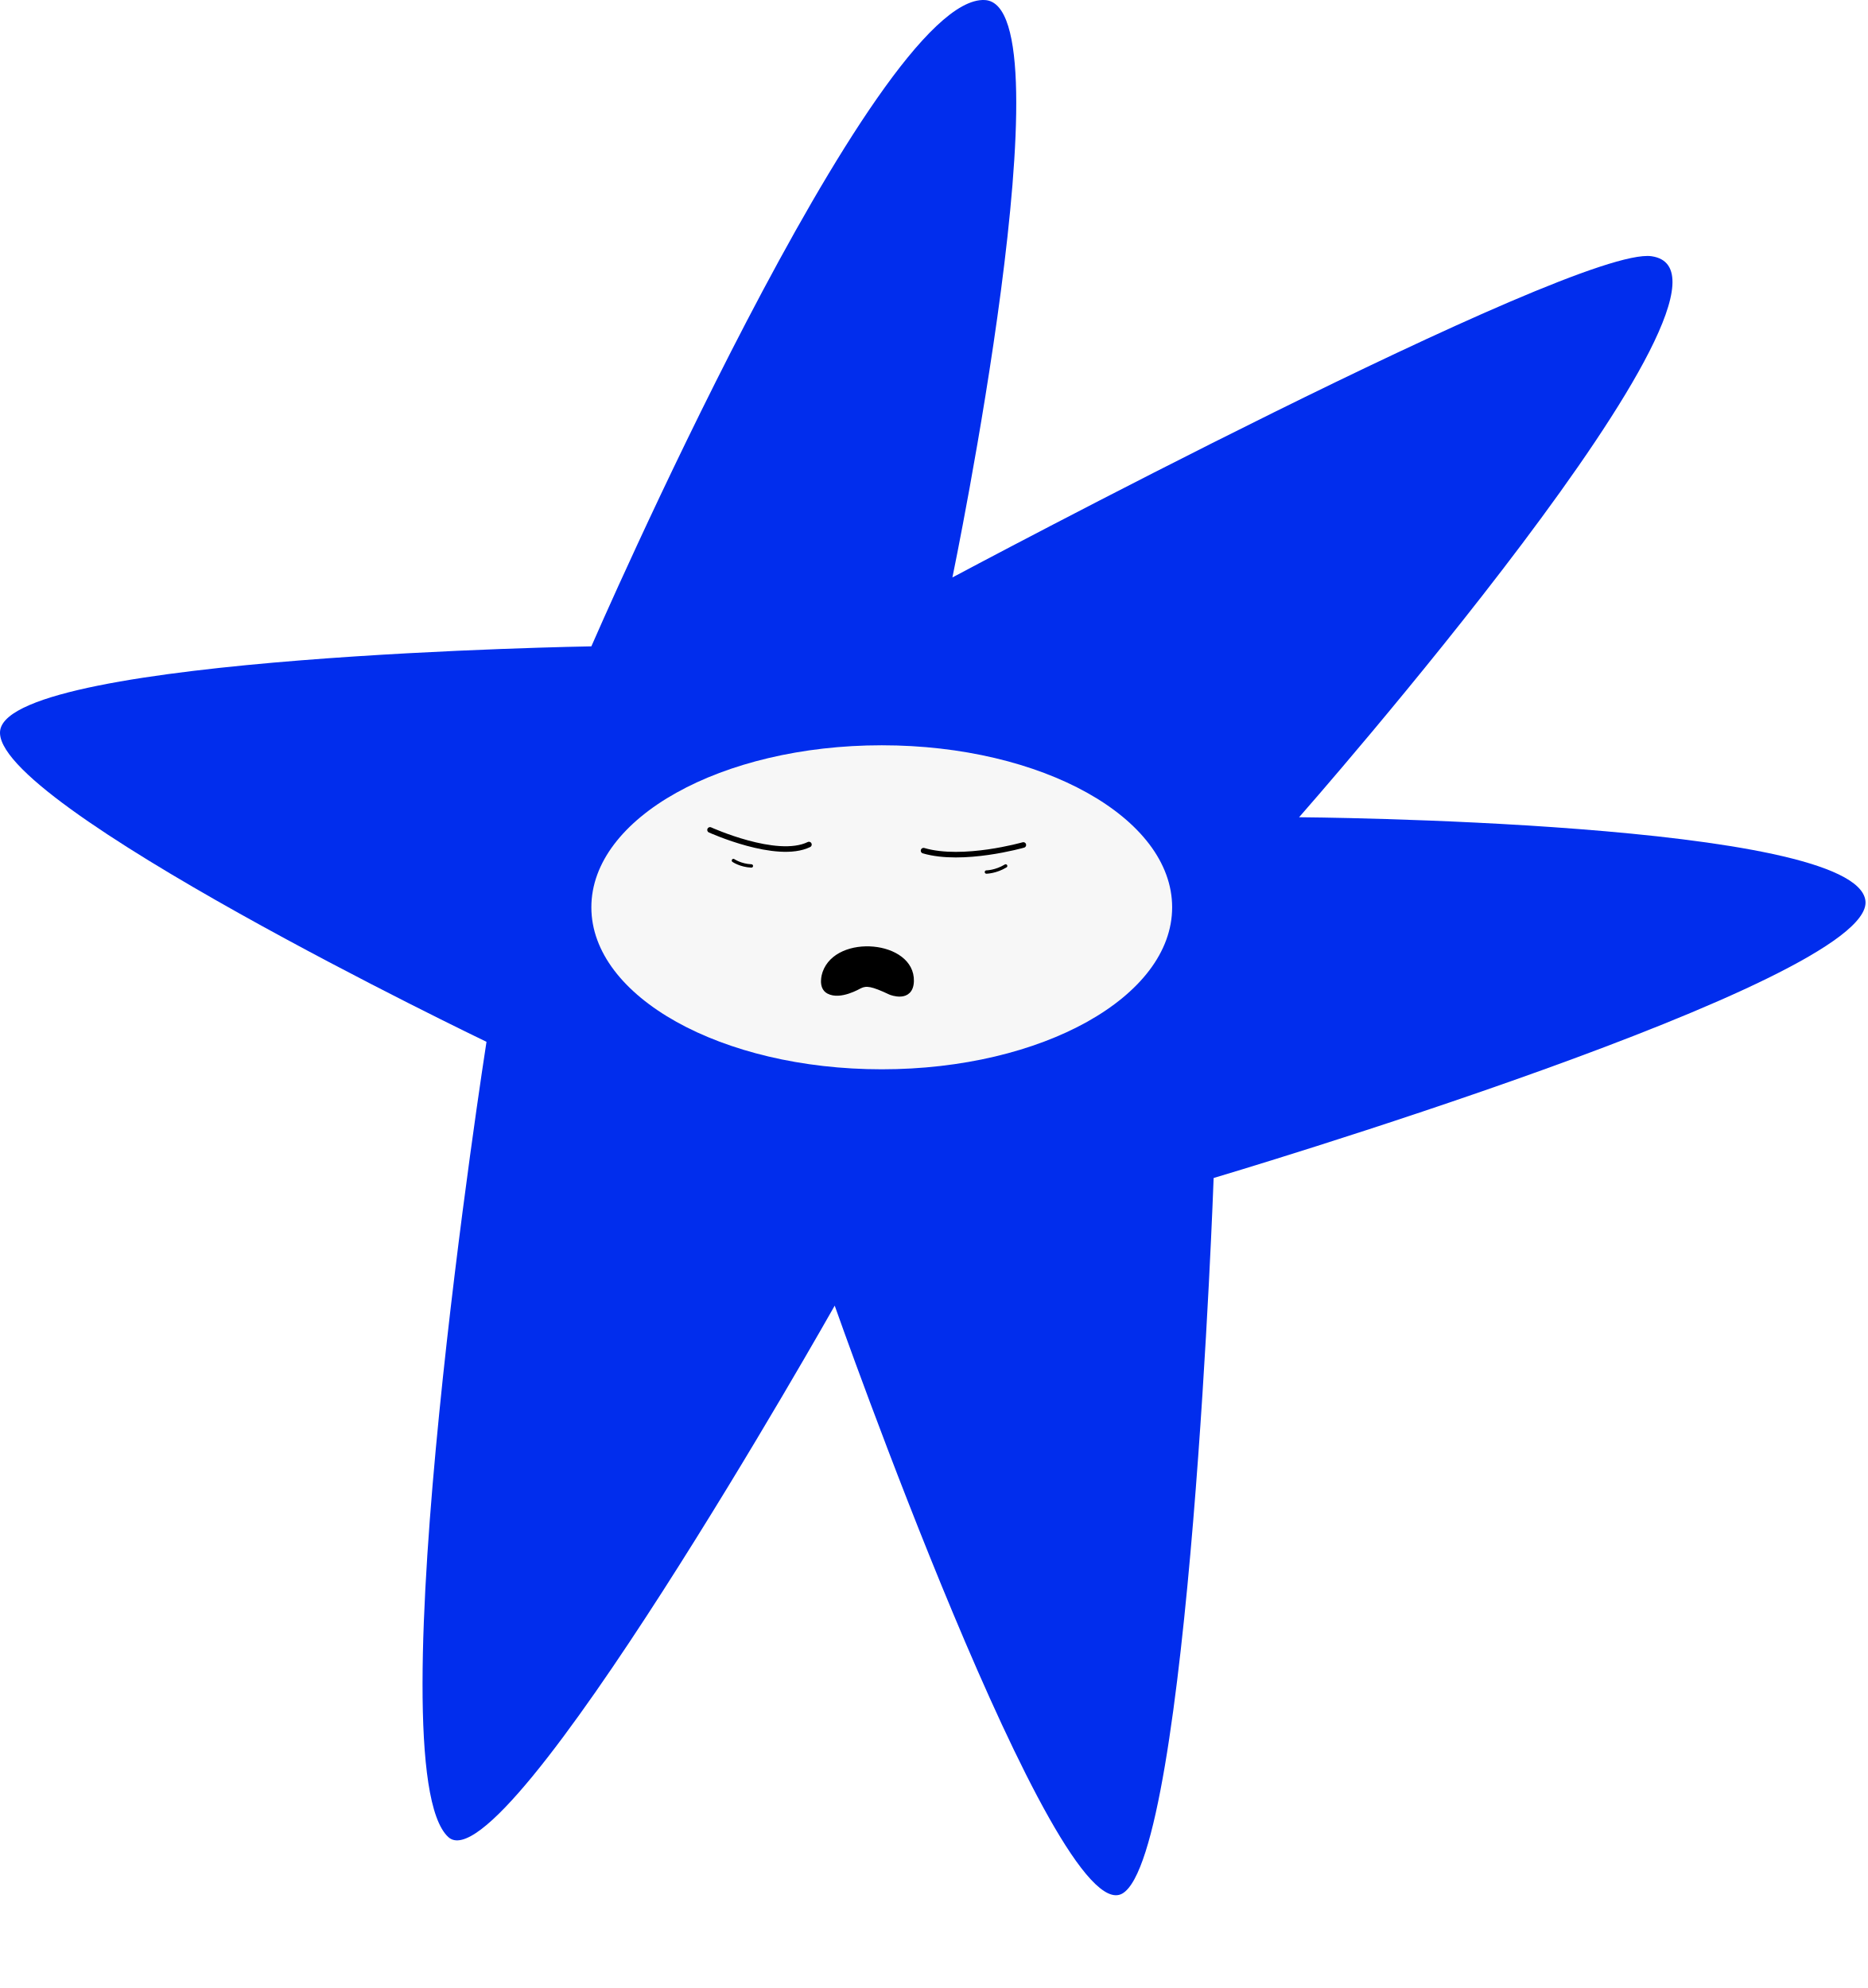
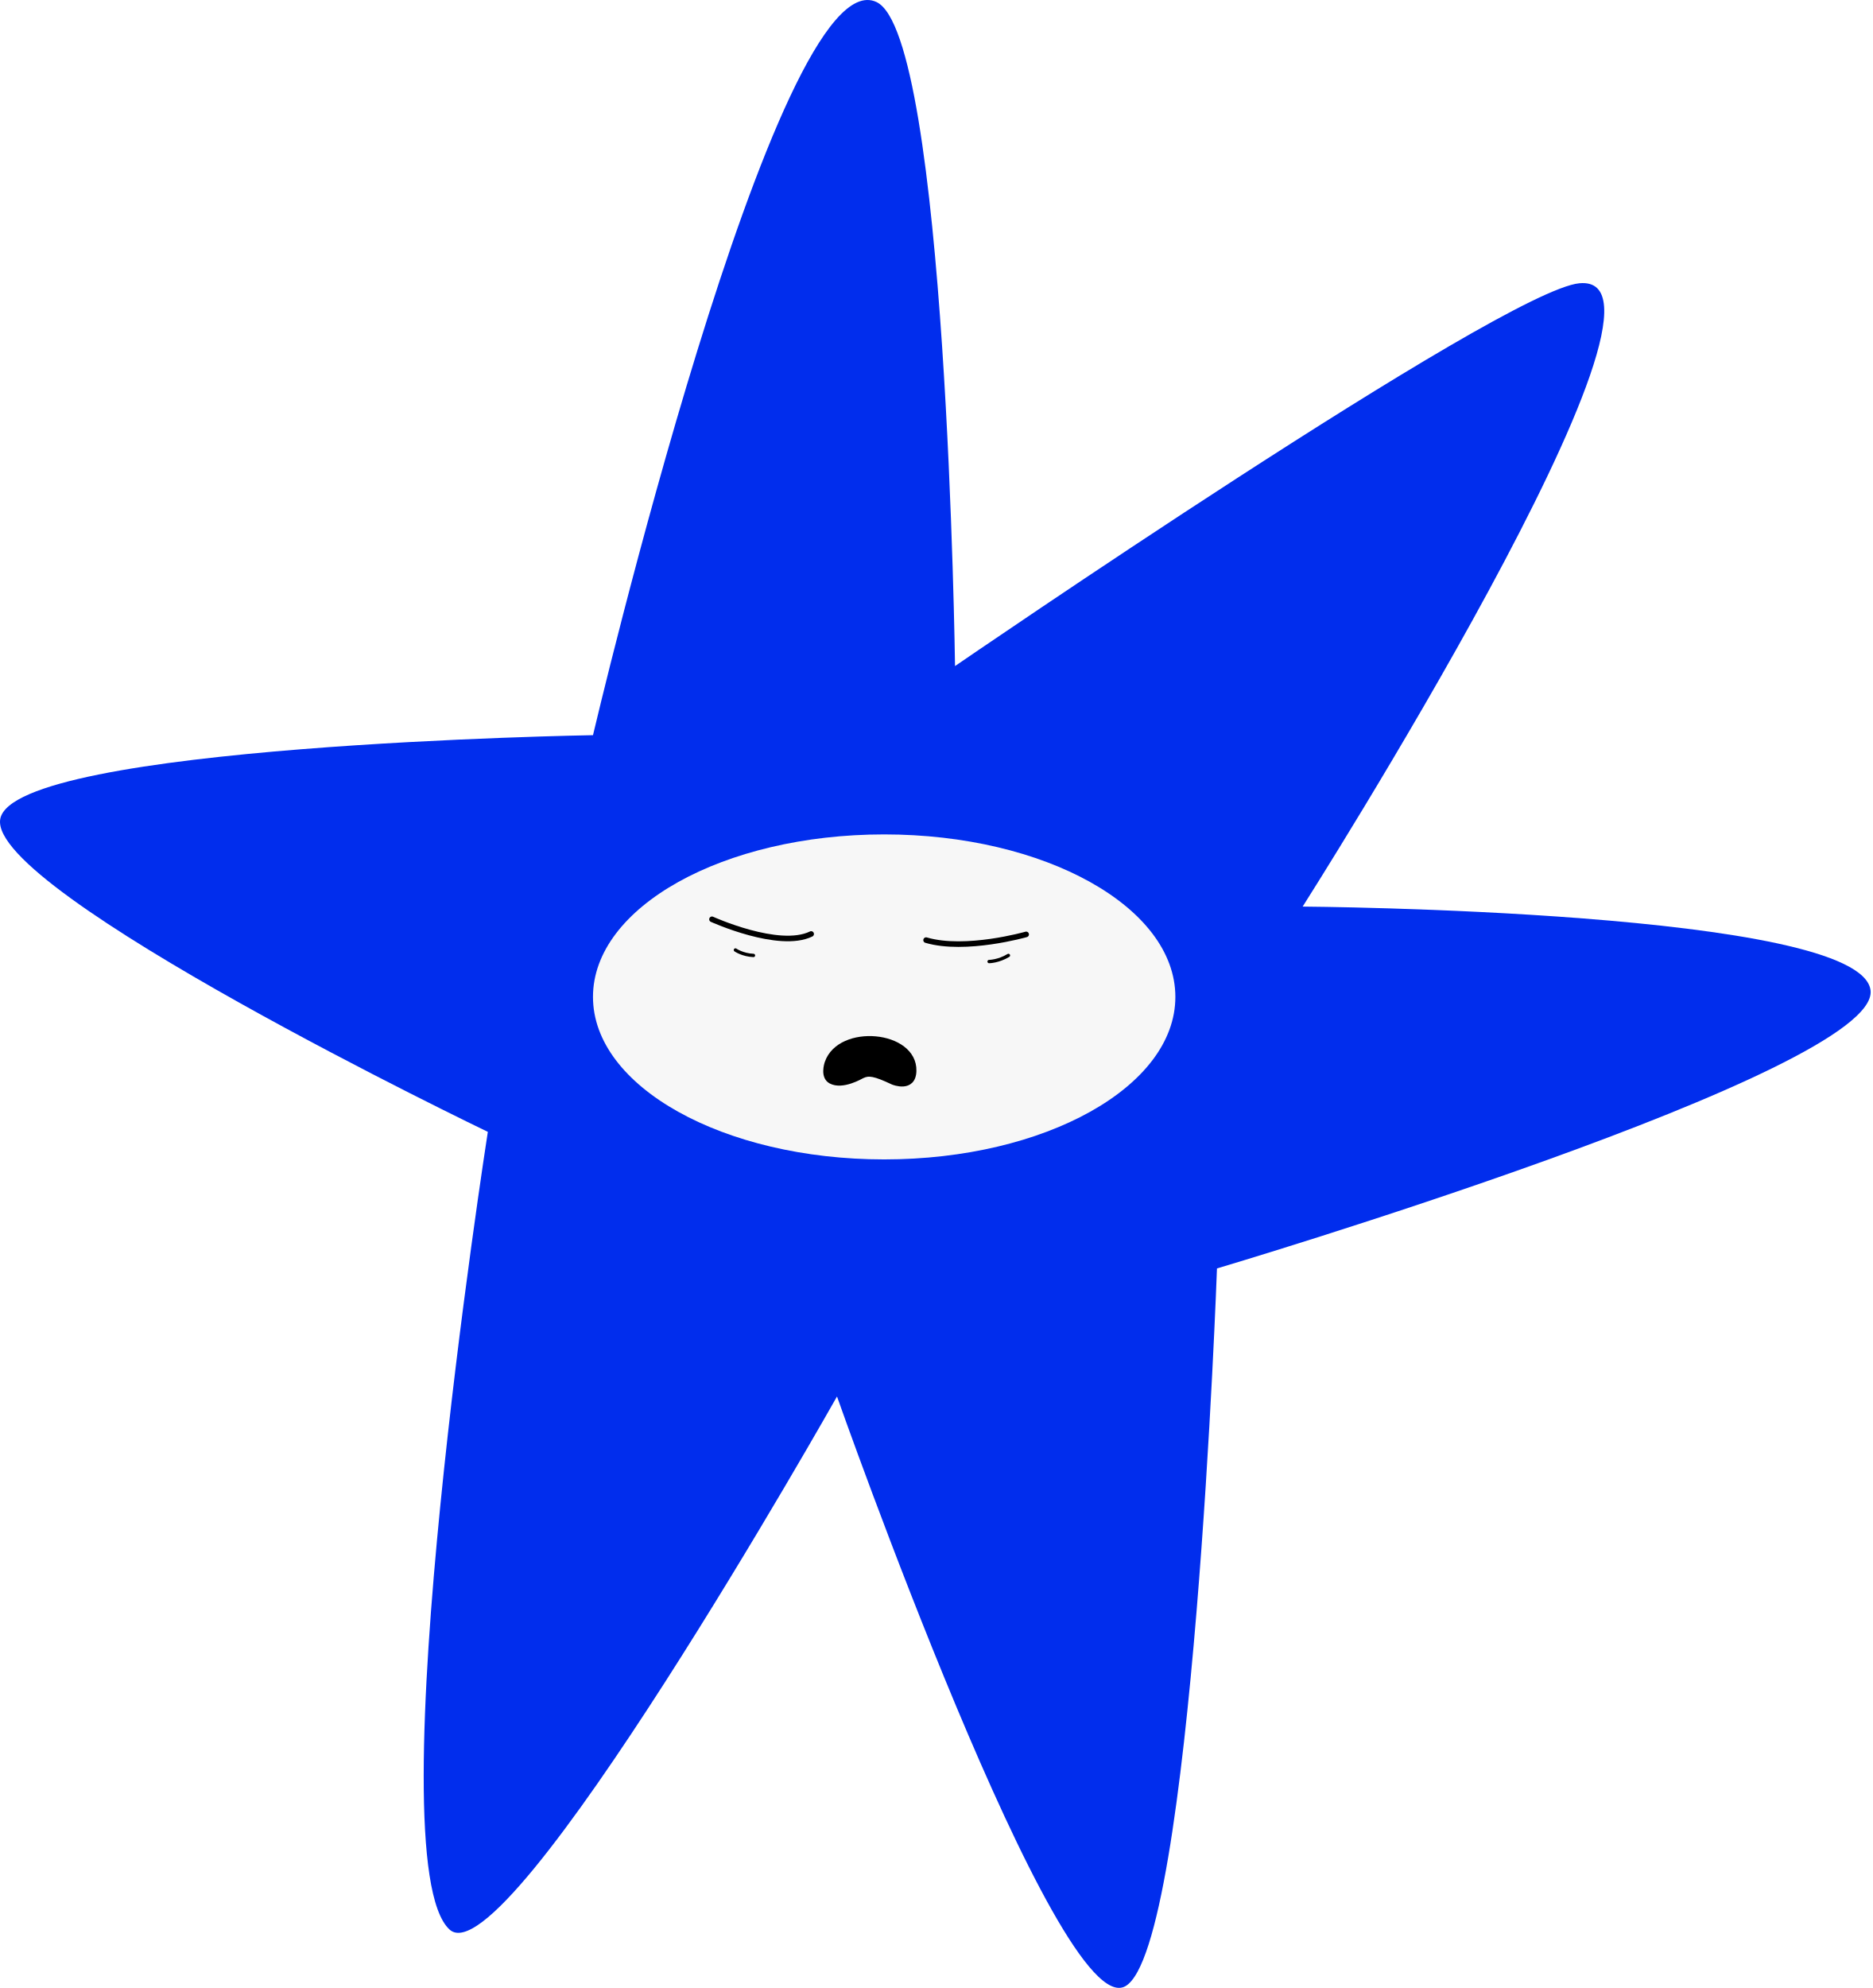
- <svg xmlns="http://www.w3.org/2000/svg" width="927px" height="987px" viewBox="0 0 927 987" version="1.1" xml:space="preserve" style="fill-rule:evenodd;clip-rule:evenodd;stroke-linecap:round;stroke-linejoin:round;stroke-miterlimit:1.5;">
-   <path d="M488.953,0.02c42.778,2.319 -16.119,286.67 -16.119,286.67c0,0 309.056,-165.01 347.113,-159.473c62.134,9.041 -175.004,278.525 -175.004,278.525c0,0 276.629,1.828 281.173,41.5c4.607,40.216 -323.595,137.612 -323.595,137.612c0,0 -11.998,336.01 -45.303,355.239c-33.306,19.229 -142.818,-291.865 -142.818,-291.865c0,0 -163.628,289.924 -191.864,263.815c-37.283,-34.474 18.988,-394.799 18.988,-394.799c0,0 -247.766,-118.937 -241.402,-154.846c6.522,-36.801 293.465,-41.5 293.465,-41.5c0,0 140.701,-323.843 195.368,-320.879Z" style="fill:#012ded;" />
+ <svg xmlns="http://www.w3.org/2000/svg" width="927px" height="984px" version="1.1" xml:space="preserve" style="fill-rule:evenodd;clip-rule:evenodd;stroke-linecap:round;stroke-linejoin:round;stroke-miterlimit:1.5;">
+   <path d="M433.953,1.01c34.778,16.319 38.881,328.67 38.881,328.67c0,0 270.825,-185.859 309.113,-189.473c63.134,-5.959 -137.004,308.525 -137.004,308.525c0,0 276.629,1.828 281.173,41.5c4.607,40.216 -323.595,137.612 -323.595,137.612c0,0 -11.998,336.01 -45.303,355.239c-33.306,19.229 -142.818,-291.865 -142.818,-291.865c0,0 -163.628,289.924 -191.864,263.815c-37.283,-34.474 18.988,-394.799 18.988,-394.799c0,0 -247.766,-118.937 -241.402,-154.846c6.522,-36.801 293.465,-41.5 293.465,-41.5c0,0 90.806,-386.135 140.368,-362.879Z" style="fill:#012ded;" />
  <g>
-     <ellipse cx="437.754" cy="450.45" rx="144.169" ry="80.434" style="fill:#f7f7f7;" />
-     <path d="M409.548,483.037c6.239,-18.111 43.425,-14.748 42.917,4.075c-0.261,9.647 -10.252,5.604 -10.373,5.547c-9.105,-4.295 -11.983,-4.677 -15.181,-3.16c-0.802,0.381 -9.855,5.752 -15.587,2.66c-3.998,-2.157 -2.035,-8.389 -1.776,-9.122Z" style="stroke:#000;stroke-width:2.5px;" />
-     <path d="M364.107,427.229c0,0 3.578,2.471 8.927,2.696" style="fill:none;stroke:#000;stroke-width:1.66px;" />
-     <path d="M489.707,432.947c0,0 4.592,-0.02 9.562,-3.022" style="fill:none;stroke:#000;stroke-width:1.66px;" />
-     <path d="M352.502,412.034c0,0 33.135,15.045 49.098,7.265" style="fill:none;stroke:#000;stroke-width:2.76px;" />
-     <path d="M508.05,419.51c0,0 -30.009,8.577 -49.546,2.83" style="fill:none;stroke:#000;stroke-width:2.76px;" />
+     <ellipse cx="437.754" cy="493.44" rx="144.169" ry="80.434" style="fill:#f7f7f7;" />
+     <path d="M409.548,526.027c6.239,-18.111 43.425,-14.748 42.917,4.075c-0.261,9.647 -10.252,5.604 -10.373,5.547c-9.105,-4.295 -11.983,-4.677 -15.181,-3.16c-0.802,0.381 -9.855,5.752 -15.587,2.66c-3.998,-2.157 -2.035,-8.389 -1.776,-9.122Z" style="stroke:#000;stroke-width:2.5px;" />
+     <path d="M364.107,470.219c0,0 3.578,2.471 8.927,2.696" style="fill:none;stroke:#000;stroke-width:1.66px;" />
+     <path d="M489.707,475.937c0,0 4.592,-0.02 9.562,-3.022" style="fill:none;stroke:#000;stroke-width:1.66px;" />
+     <path d="M352.502,455.024c0,0 33.135,15.045 49.098,7.265" style="fill:none;stroke:#000;stroke-width:2.76px;" />
+     <path d="M508.05,462.5c0,0 -30.009,8.577 -49.546,2.83" style="fill:none;stroke:#000;stroke-width:2.76px;" />
  </g>
</svg>
